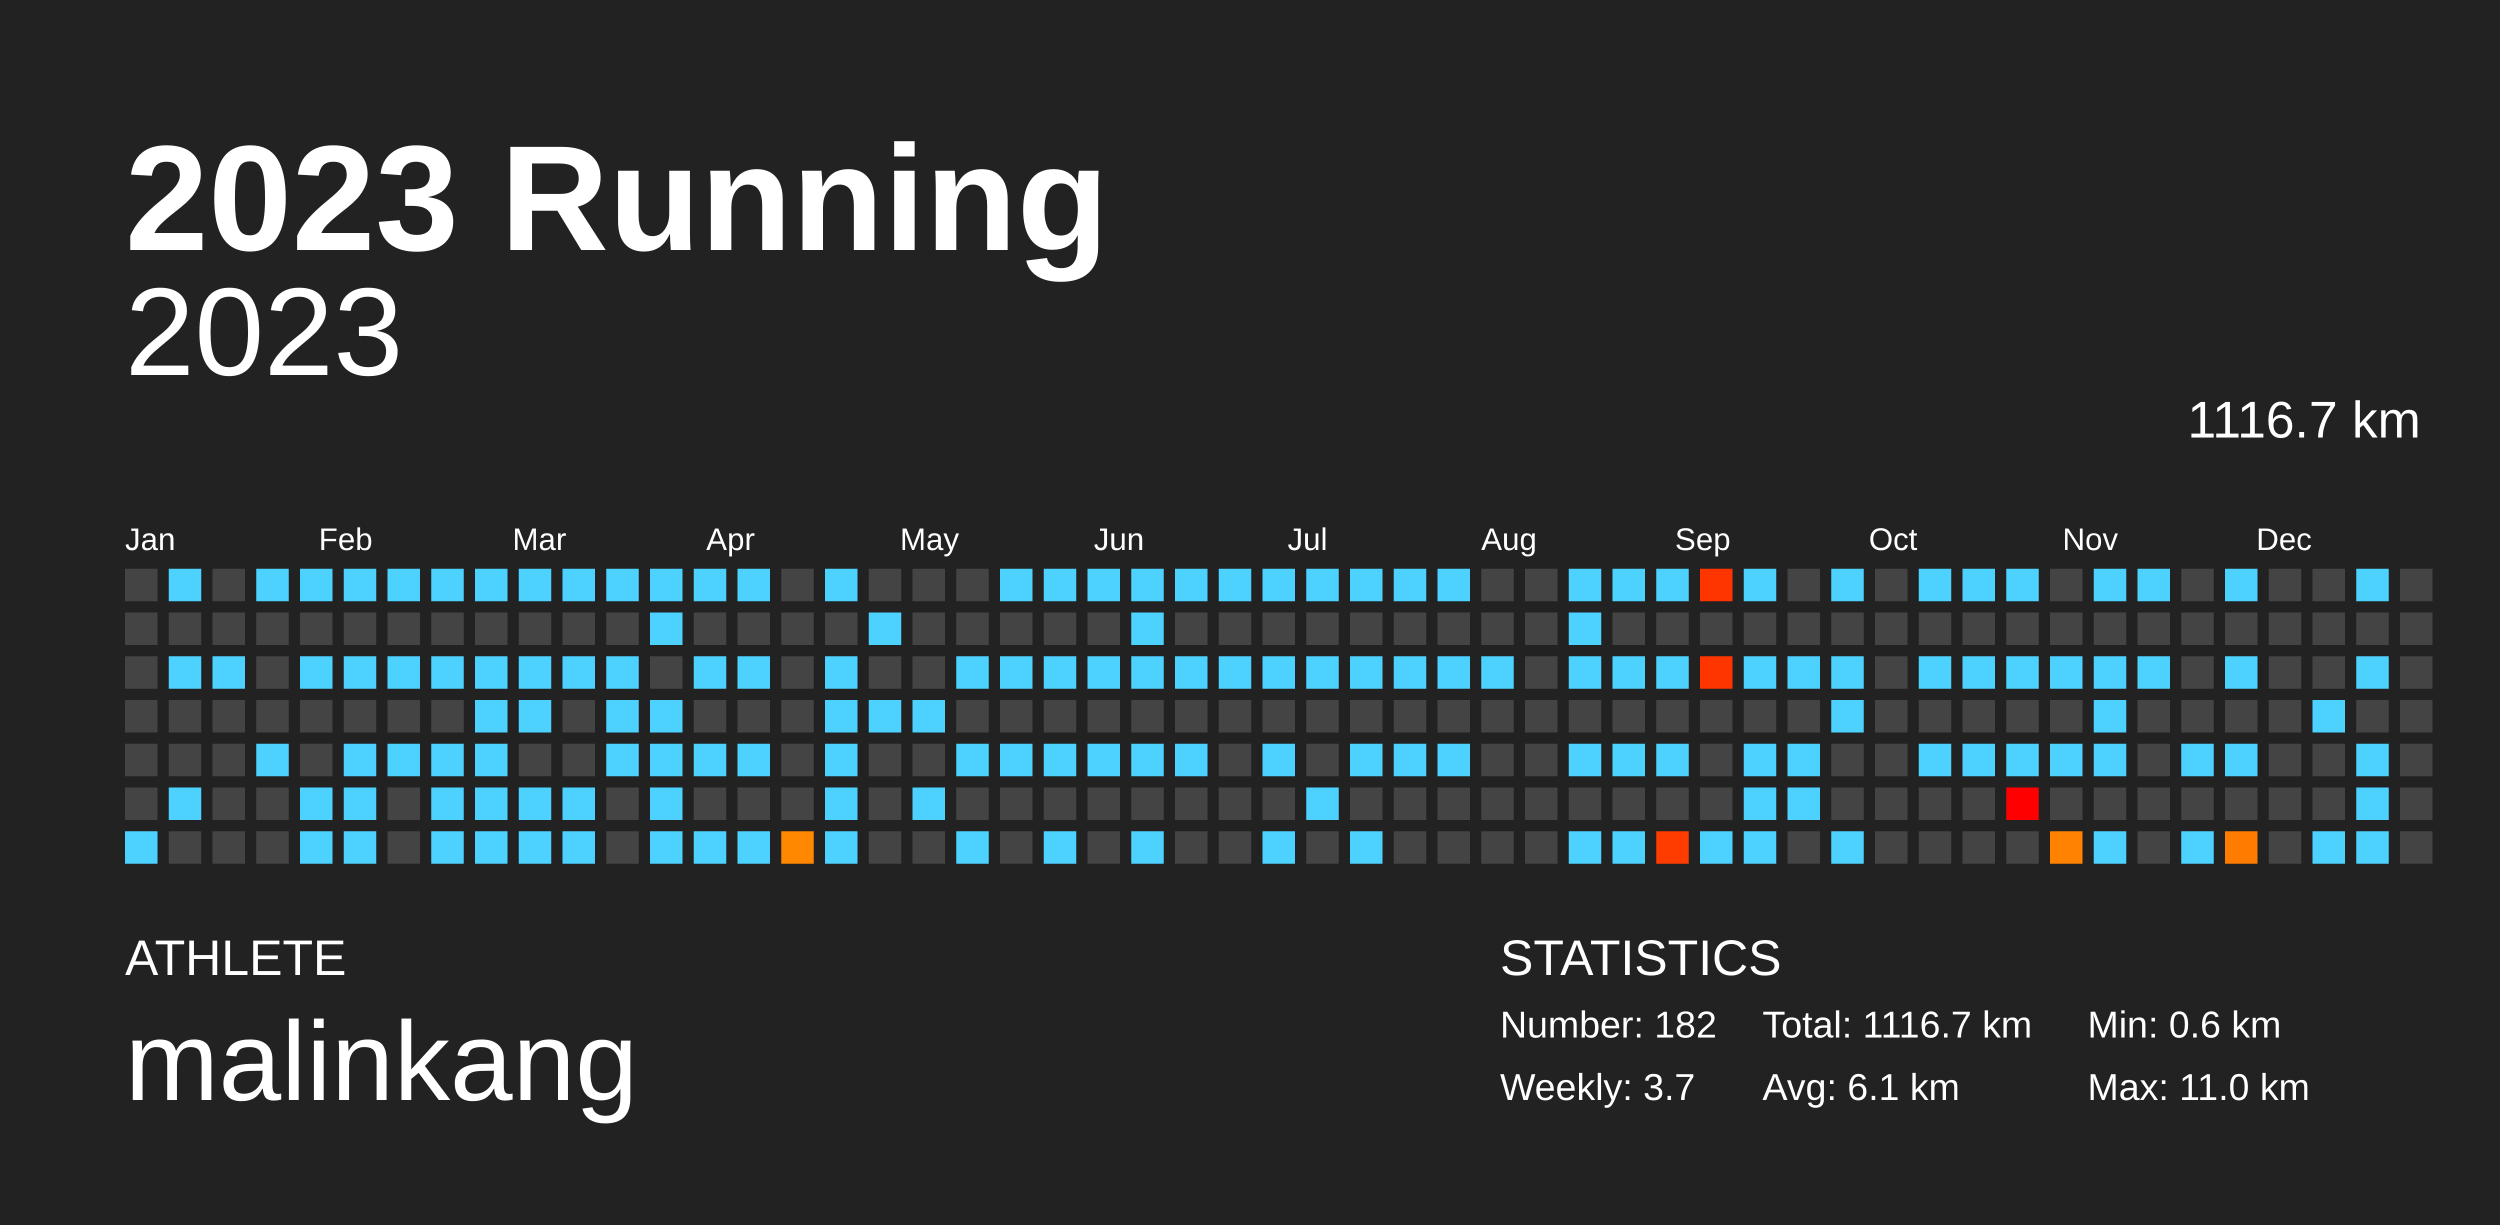
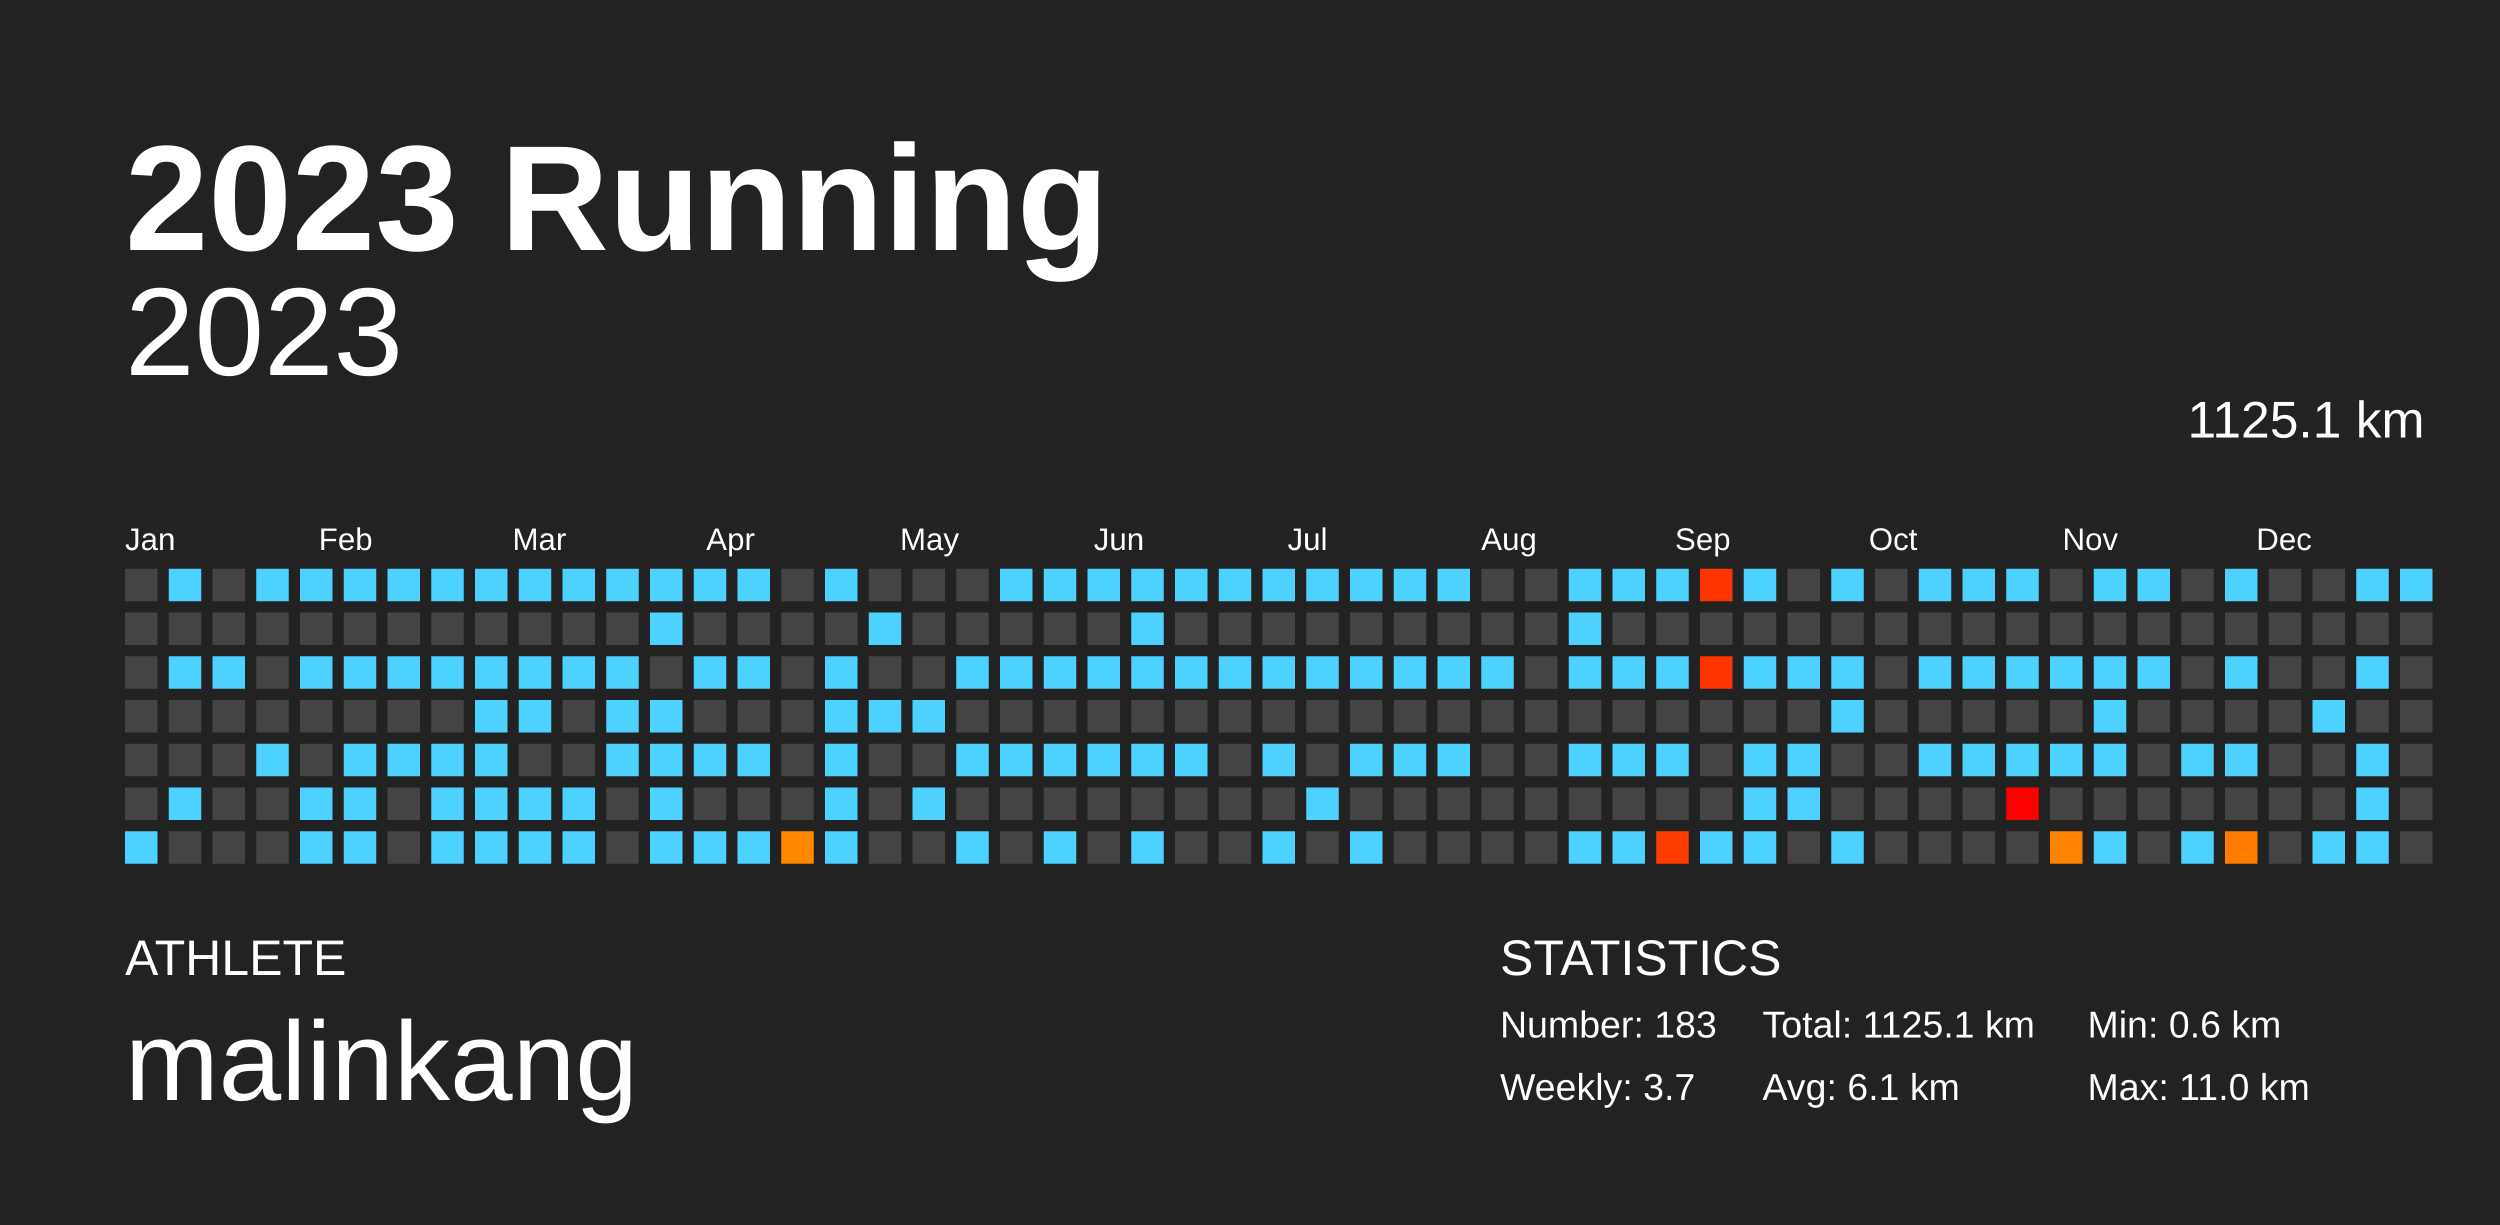
<svg xmlns="http://www.w3.org/2000/svg" baseProfile="full" height="98mm" version="1.1" viewBox="0,0,200,98" width="200mm">
  <defs />
  <rect fill="#222222" height="98" width="200" x="0" y="0" />
  <text fill="#FFFFFF" style="font-size:12px; font-family:Arial; font-weight:bold;" x="10" y="20">2023 Running</text>
  <text fill="#FFFFFF" style="font-size:4px; font-family:Arial" x="10" y="78">ATHLETE</text>
  <text fill="#FFFFFF" style="font-size:9px; font-family:Arial" x="10" y="88">malinkang</text>
  <text fill="#FFFFFF" style="font-size:4px; font-family:Arial" x="120" y="78">STATISTICS</text>
-   <text fill="#FFFFFF" style="font-size:3px; font-family:Arial" x="120" y="83">Number: 182</text>
+   <text fill="#FFFFFF" style="font-size:3px; font-family:Arial" x="120" y="83">Number: 183</text>
  <text fill="#FFFFFF" style="font-size:3px; font-family:Arial" x="120" y="88">Weekly: 3.7</text>
-   <text fill="#FFFFFF" style="font-size:3px; font-family:Arial" x="141" y="83">Total: 1116.7 km</text>
+   <text fill="#FFFFFF" style="font-size:3px; font-family:Arial" x="141" y="83">Total: 1125.1 km</text>
  <text fill="#FFFFFF" style="font-size:3px; font-family:Arial" x="141" y="88">Avg: 6.1 km</text>
  <text fill="#FFFFFF" style="font-size:3px; font-family:Arial" x="167" y="83">Min: 0.6 km</text>
  <text fill="#FFFFFF" style="font-size:3px; font-family:Arial" x="167" y="88">Max: 11.0 km</text>
  <text alignment-baseline="hanging" fill="#FFFFFF" style="font-size:10.0px; font-family:Arial;" x="10" y="30">2023</text>
-   <text alignment-baseline="hanging" fill="#FFFFFF" style="font-size:4.125px; font-family:Arial;" x="175" y="35">1116.7 km</text>
+   <text alignment-baseline="hanging" fill="#FFFFFF" style="font-size:4.125px; font-family:Arial;" x="175" y="35">1125.1 km</text>
  <text fill="#FFFFFF" style="font-size:2.5px; font-family:Arial" x="10.0" y="44">Jan</text>
  <text fill="#FFFFFF" style="font-size:2.5px; font-family:Arial" x="25.5" y="44">Feb</text>
  <text fill="#FFFFFF" style="font-size:2.5px; font-family:Arial" x="41.0" y="44">Mar</text>
  <text fill="#FFFFFF" style="font-size:2.5px; font-family:Arial" x="56.5" y="44">Apr</text>
  <text fill="#FFFFFF" style="font-size:2.5px; font-family:Arial" x="72.0" y="44">May</text>
  <text fill="#FFFFFF" style="font-size:2.5px; font-family:Arial" x="87.5" y="44">Jun</text>
  <text fill="#FFFFFF" style="font-size:2.5px; font-family:Arial" x="103.0" y="44">Jul</text>
  <text fill="#FFFFFF" style="font-size:2.5px; font-family:Arial" x="118.5" y="44">Aug</text>
  <text fill="#FFFFFF" style="font-size:2.5px; font-family:Arial" x="134.0" y="44">Sep</text>
  <text fill="#FFFFFF" style="font-size:2.5px; font-family:Arial" x="149.5" y="44">Oct</text>
  <text fill="#FFFFFF" style="font-size:2.5px; font-family:Arial" x="165.0" y="44">Nov</text>
  <text fill="#FFFFFF" style="font-size:2.5px; font-family:Arial" x="180.5" y="44">Dec</text>
  <rect fill="#444444" height="2.6" width="2.6" x="10.0" y="45.5" />
  <rect fill="#444444" height="2.6" width="2.6" x="10.0" y="49.0" />
  <rect fill="#444444" height="2.6" width="2.6" x="10.0" y="52.5" />
  <rect fill="#444444" height="2.6" width="2.6" x="10.0" y="56.0" />
  <rect fill="#444444" height="2.6" width="2.6" x="10.0" y="59.5" />
  <rect fill="#444444" height="2.6" width="2.6" x="10.0" y="63.0" />
  <rect fill="#4dd2ff" height="2.6" width="2.6" x="10.0" y="66.5" />
  <rect fill="#4dd2ff" height="2.6" width="2.6" x="13.5" y="45.5" />
  <rect fill="#444444" height="2.6" width="2.6" x="13.5" y="49.0" />
  <rect fill="#4dd2ff" height="2.6" width="2.6" x="13.5" y="52.5" />
  <rect fill="#444444" height="2.6" width="2.6" x="13.5" y="56.0" />
  <rect fill="#444444" height="2.6" width="2.6" x="13.5" y="59.5" />
  <rect fill="#4dd2ff" height="2.6" width="2.6" x="13.5" y="63.0" />
  <rect fill="#444444" height="2.6" width="2.6" x="13.5" y="66.5" />
  <rect fill="#444444" height="2.6" width="2.6" x="17.0" y="45.5" />
  <rect fill="#444444" height="2.6" width="2.6" x="17.0" y="49.0" />
  <rect fill="#4dd2ff" height="2.6" width="2.6" x="17.0" y="52.5" />
  <rect fill="#444444" height="2.6" width="2.6" x="17.0" y="56.0" />
  <rect fill="#444444" height="2.6" width="2.6" x="17.0" y="59.5" />
  <rect fill="#444444" height="2.6" width="2.6" x="17.0" y="63.0" />
  <rect fill="#444444" height="2.6" width="2.6" x="17.0" y="66.5" />
  <rect fill="#4dd2ff" height="2.6" width="2.6" x="20.5" y="45.5" />
  <rect fill="#444444" height="2.6" width="2.6" x="20.5" y="49.0" />
  <rect fill="#444444" height="2.6" width="2.6" x="20.5" y="52.5" />
  <rect fill="#444444" height="2.6" width="2.6" x="20.5" y="56.0" />
  <rect fill="#4dd2ff" height="2.6" width="2.6" x="20.5" y="59.5" />
  <rect fill="#444444" height="2.6" width="2.6" x="20.5" y="63.0" />
  <rect fill="#444444" height="2.6" width="2.6" x="20.5" y="66.5" />
  <rect fill="#4dd2ff" height="2.6" width="2.6" x="24.0" y="45.5" />
  <rect fill="#444444" height="2.6" width="2.6" x="24.0" y="49.0" />
  <rect fill="#4dd2ff" height="2.6" width="2.6" x="24.0" y="52.5" />
  <rect fill="#444444" height="2.6" width="2.6" x="24.0" y="56.0" />
  <rect fill="#444444" height="2.6" width="2.6" x="24.0" y="59.5" />
  <rect fill="#4dd2ff" height="2.6" width="2.6" x="24.0" y="63.0" />
  <rect fill="#4dd2ff" height="2.6" width="2.6" x="24.0" y="66.5" />
  <rect fill="#4dd2ff" height="2.6" width="2.6" x="27.5" y="45.5" />
  <rect fill="#444444" height="2.6" width="2.6" x="27.5" y="49.0" />
  <rect fill="#4dd2ff" height="2.6" width="2.6" x="27.5" y="52.5" />
  <rect fill="#444444" height="2.6" width="2.6" x="27.5" y="56.0" />
  <rect fill="#4dd2ff" height="2.6" width="2.6" x="27.5" y="59.5" />
  <rect fill="#4dd2ff" height="2.6" width="2.6" x="27.5" y="63.0" />
  <rect fill="#4dd2ff" height="2.6" width="2.6" x="27.5" y="66.5" />
  <rect fill="#4dd2ff" height="2.6" width="2.6" x="31.0" y="45.5" />
  <rect fill="#444444" height="2.6" width="2.6" x="31.0" y="49.0" />
  <rect fill="#4dd2ff" height="2.6" width="2.6" x="31.0" y="52.5" />
  <rect fill="#444444" height="2.6" width="2.6" x="31.0" y="56.0" />
  <rect fill="#4dd2ff" height="2.6" width="2.6" x="31.0" y="59.5" />
  <rect fill="#444444" height="2.6" width="2.6" x="31.0" y="63.0" />
  <rect fill="#444444" height="2.6" width="2.6" x="31.0" y="66.5" />
  <rect fill="#4dd2ff" height="2.6" width="2.6" x="34.5" y="45.5" />
  <rect fill="#444444" height="2.6" width="2.6" x="34.5" y="49.0" />
  <rect fill="#4dd2ff" height="2.6" width="2.6" x="34.5" y="52.5" />
  <rect fill="#444444" height="2.6" width="2.6" x="34.5" y="56.0" />
  <rect fill="#4dd2ff" height="2.6" width="2.6" x="34.5" y="59.5" />
  <rect fill="#4dd2ff" height="2.6" width="2.6" x="34.5" y="63.0" />
  <rect fill="#4dd2ff" height="2.6" width="2.6" x="34.5" y="66.5" />
  <rect fill="#4dd2ff" height="2.6" width="2.6" x="38.0" y="45.5" />
  <rect fill="#444444" height="2.6" width="2.6" x="38.0" y="49.0" />
  <rect fill="#4dd2ff" height="2.6" width="2.6" x="38.0" y="52.5" />
  <rect fill="#4dd2ff" height="2.6" width="2.6" x="38.0" y="56.0" />
  <rect fill="#4dd2ff" height="2.6" width="2.6" x="38.0" y="59.5" />
  <rect fill="#4dd2ff" height="2.6" width="2.6" x="38.0" y="63.0" />
  <rect fill="#4dd2ff" height="2.6" width="2.6" x="38.0" y="66.5" />
  <rect fill="#4dd2ff" height="2.6" width="2.6" x="41.5" y="45.5" />
  <rect fill="#444444" height="2.6" width="2.6" x="41.5" y="49.0" />
  <rect fill="#4dd2ff" height="2.6" width="2.6" x="41.5" y="52.5" />
  <rect fill="#4dd2ff" height="2.6" width="2.6" x="41.5" y="56.0" />
  <rect fill="#444444" height="2.6" width="2.6" x="41.5" y="59.5" />
  <rect fill="#4dd2ff" height="2.6" width="2.6" x="41.5" y="63.0" />
  <rect fill="#4dd2ff" height="2.6" width="2.6" x="41.5" y="66.5" />
  <rect fill="#4dd2ff" height="2.6" width="2.6" x="45.0" y="45.5" />
  <rect fill="#444444" height="2.6" width="2.6" x="45.0" y="49.0" />
  <rect fill="#4dd2ff" height="2.6" width="2.6" x="45.0" y="52.5" />
  <rect fill="#444444" height="2.6" width="2.6" x="45.0" y="56.0" />
  <rect fill="#444444" height="2.6" width="2.6" x="45.0" y="59.5" />
  <rect fill="#4dd2ff" height="2.6" width="2.6" x="45.0" y="63.0" />
  <rect fill="#4dd2ff" height="2.6" width="2.6" x="45.0" y="66.5" />
  <rect fill="#4dd2ff" height="2.6" width="2.6" x="48.5" y="45.5" />
  <rect fill="#444444" height="2.6" width="2.6" x="48.5" y="49.0" />
  <rect fill="#4dd2ff" height="2.6" width="2.6" x="48.5" y="52.5" />
  <rect fill="#4dd2ff" height="2.6" width="2.6" x="48.5" y="56.0" />
  <rect fill="#4dd2ff" height="2.6" width="2.6" x="48.5" y="59.5" />
  <rect fill="#444444" height="2.6" width="2.6" x="48.5" y="63.0" />
  <rect fill="#444444" height="2.6" width="2.6" x="48.5" y="66.5" />
  <rect fill="#4dd2ff" height="2.6" width="2.6" x="52.0" y="45.5" />
  <rect fill="#4dd2ff" height="2.6" width="2.6" x="52.0" y="49.0" />
  <rect fill="#444444" height="2.6" width="2.6" x="52.0" y="52.5" />
  <rect fill="#4dd2ff" height="2.6" width="2.6" x="52.0" y="56.0" />
  <rect fill="#4dd2ff" height="2.6" width="2.6" x="52.0" y="59.5" />
  <rect fill="#4dd2ff" height="2.6" width="2.6" x="52.0" y="63.0" />
  <rect fill="#4dd2ff" height="2.6" width="2.6" x="52.0" y="66.5" />
  <rect fill="#4dd2ff" height="2.6" width="2.6" x="55.5" y="45.5" />
  <rect fill="#444444" height="2.6" width="2.6" x="55.5" y="49.0" />
  <rect fill="#4dd2ff" height="2.6" width="2.6" x="55.5" y="52.5" />
  <rect fill="#444444" height="2.6" width="2.6" x="55.5" y="56.0" />
  <rect fill="#4dd2ff" height="2.6" width="2.6" x="55.5" y="59.5" />
  <rect fill="#444444" height="2.6" width="2.6" x="55.5" y="63.0" />
  <rect fill="#4dd2ff" height="2.6" width="2.6" x="55.5" y="66.5" />
  <rect fill="#4dd2ff" height="2.6" width="2.6" x="59.0" y="45.5" />
  <rect fill="#444444" height="2.6" width="2.6" x="59.0" y="49.0" />
  <rect fill="#4dd2ff" height="2.6" width="2.6" x="59.0" y="52.5" />
  <rect fill="#444444" height="2.6" width="2.6" x="59.0" y="56.0" />
  <rect fill="#4dd2ff" height="2.6" width="2.6" x="59.0" y="59.5" />
  <rect fill="#444444" height="2.6" width="2.6" x="59.0" y="63.0" />
  <rect fill="#4dd2ff" height="2.6" width="2.6" x="59.0" y="66.5" />
  <rect fill="#444444" height="2.6" width="2.6" x="62.5" y="45.5" />
  <rect fill="#444444" height="2.6" width="2.6" x="62.5" y="49.0" />
  <rect fill="#444444" height="2.6" width="2.6" x="62.5" y="52.5" />
  <rect fill="#444444" height="2.6" width="2.6" x="62.5" y="56.0" />
  <rect fill="#444444" height="2.6" width="2.6" x="62.5" y="59.5" />
  <rect fill="#444444" height="2.6" width="2.6" x="62.5" y="63.0" />
  <rect fill="#ff8800" height="2.6" width="2.6" x="62.5" y="66.5" />
  <rect fill="#4dd2ff" height="2.6" width="2.6" x="66.0" y="45.5" />
  <rect fill="#444444" height="2.6" width="2.6" x="66.0" y="49.0" />
  <rect fill="#4dd2ff" height="2.6" width="2.6" x="66.0" y="52.5" />
  <rect fill="#4dd2ff" height="2.6" width="2.6" x="66.0" y="56.0" />
  <rect fill="#4dd2ff" height="2.6" width="2.6" x="66.0" y="59.5" />
  <rect fill="#4dd2ff" height="2.6" width="2.6" x="66.0" y="63.0" />
  <rect fill="#4dd2ff" height="2.6" width="2.6" x="66.0" y="66.5" />
  <rect fill="#444444" height="2.6" width="2.6" x="69.5" y="45.5" />
  <rect fill="#4dd2ff" height="2.6" width="2.6" x="69.5" y="49.0" />
  <rect fill="#444444" height="2.6" width="2.6" x="69.5" y="52.5" />
  <rect fill="#4dd2ff" height="2.6" width="2.6" x="69.5" y="56.0" />
  <rect fill="#444444" height="2.6" width="2.6" x="69.5" y="59.5" />
  <rect fill="#444444" height="2.6" width="2.6" x="69.5" y="63.0" />
  <rect fill="#444444" height="2.6" width="2.6" x="69.5" y="66.5" />
  <rect fill="#444444" height="2.6" width="2.6" x="73.0" y="45.5" />
  <rect fill="#444444" height="2.6" width="2.6" x="73.0" y="49.0" />
  <rect fill="#444444" height="2.6" width="2.6" x="73.0" y="52.5" />
  <rect fill="#4dd2ff" height="2.6" width="2.6" x="73.0" y="56.0" />
  <rect fill="#444444" height="2.6" width="2.6" x="73.0" y="59.5" />
  <rect fill="#4dd2ff" height="2.6" width="2.6" x="73.0" y="63.0" />
  <rect fill="#444444" height="2.6" width="2.6" x="73.0" y="66.5" />
  <rect fill="#444444" height="2.6" width="2.6" x="76.5" y="45.5" />
  <rect fill="#444444" height="2.6" width="2.6" x="76.5" y="49.0" />
  <rect fill="#4dd2ff" height="2.6" width="2.6" x="76.5" y="52.5" />
  <rect fill="#444444" height="2.6" width="2.6" x="76.5" y="56.0" />
  <rect fill="#4dd2ff" height="2.6" width="2.6" x="76.5" y="59.5" />
  <rect fill="#444444" height="2.6" width="2.6" x="76.5" y="63.0" />
  <rect fill="#4dd2ff" height="2.6" width="2.6" x="76.5" y="66.5" />
  <rect fill="#4dd2ff" height="2.6" width="2.6" x="80.0" y="45.5" />
  <rect fill="#444444" height="2.6" width="2.6" x="80.0" y="49.0" />
  <rect fill="#4dd2ff" height="2.6" width="2.6" x="80.0" y="52.5" />
  <rect fill="#444444" height="2.6" width="2.6" x="80.0" y="56.0" />
  <rect fill="#4dd2ff" height="2.6" width="2.6" x="80.0" y="59.5" />
  <rect fill="#444444" height="2.6" width="2.6" x="80.0" y="63.0" />
  <rect fill="#444444" height="2.6" width="2.6" x="80.0" y="66.5" />
  <rect fill="#4dd2ff" height="2.6" width="2.6" x="83.5" y="45.5" />
  <rect fill="#444444" height="2.6" width="2.6" x="83.5" y="49.0" />
  <rect fill="#4dd2ff" height="2.6" width="2.6" x="83.5" y="52.5" />
  <rect fill="#444444" height="2.6" width="2.6" x="83.5" y="56.0" />
  <rect fill="#4dd2ff" height="2.6" width="2.6" x="83.5" y="59.5" />
  <rect fill="#444444" height="2.6" width="2.6" x="83.5" y="63.0" />
  <rect fill="#4dd2ff" height="2.6" width="2.6" x="83.5" y="66.5" />
  <rect fill="#4dd2ff" height="2.6" width="2.6" x="87.0" y="45.5" />
  <rect fill="#444444" height="2.6" width="2.6" x="87.0" y="49.0" />
  <rect fill="#4dd2ff" height="2.6" width="2.6" x="87.0" y="52.5" />
  <rect fill="#444444" height="2.6" width="2.6" x="87.0" y="56.0" />
  <rect fill="#4dd2ff" height="2.6" width="2.6" x="87.0" y="59.5" />
  <rect fill="#444444" height="2.6" width="2.6" x="87.0" y="63.0" />
  <rect fill="#444444" height="2.6" width="2.6" x="87.0" y="66.5" />
  <rect fill="#4dd2ff" height="2.6" width="2.6" x="90.5" y="45.5" />
  <rect fill="#4dd2ff" height="2.6" width="2.6" x="90.5" y="49.0" />
  <rect fill="#4dd2ff" height="2.6" width="2.6" x="90.5" y="52.5" />
  <rect fill="#444444" height="2.6" width="2.6" x="90.5" y="56.0" />
  <rect fill="#4dd2ff" height="2.6" width="2.6" x="90.5" y="59.5" />
  <rect fill="#444444" height="2.6" width="2.6" x="90.5" y="63.0" />
  <rect fill="#4dd2ff" height="2.6" width="2.6" x="90.5" y="66.5" />
  <rect fill="#4dd2ff" height="2.6" width="2.6" x="94.0" y="45.5" />
  <rect fill="#444444" height="2.6" width="2.6" x="94.0" y="49.0" />
  <rect fill="#4dd2ff" height="2.6" width="2.6" x="94.0" y="52.5" />
  <rect fill="#444444" height="2.6" width="2.6" x="94.0" y="56.0" />
  <rect fill="#4dd2ff" height="2.6" width="2.6" x="94.0" y="59.5" />
  <rect fill="#444444" height="2.6" width="2.6" x="94.0" y="63.0" />
  <rect fill="#444444" height="2.6" width="2.6" x="94.0" y="66.5" />
  <rect fill="#4dd2ff" height="2.6" width="2.6" x="97.5" y="45.5" />
  <rect fill="#444444" height="2.6" width="2.6" x="97.5" y="49.0" />
  <rect fill="#4dd2ff" height="2.6" width="2.6" x="97.5" y="52.5" />
  <rect fill="#444444" height="2.6" width="2.6" x="97.5" y="56.0" />
  <rect fill="#444444" height="2.6" width="2.6" x="97.5" y="59.5" />
  <rect fill="#444444" height="2.6" width="2.6" x="97.5" y="63.0" />
  <rect fill="#444444" height="2.6" width="2.6" x="97.5" y="66.5" />
  <rect fill="#4dd2ff" height="2.6" width="2.6" x="101.0" y="45.5" />
  <rect fill="#444444" height="2.6" width="2.6" x="101.0" y="49.0" />
  <rect fill="#4dd2ff" height="2.6" width="2.6" x="101.0" y="52.5" />
  <rect fill="#444444" height="2.6" width="2.6" x="101.0" y="56.0" />
  <rect fill="#4dd2ff" height="2.6" width="2.6" x="101.0" y="59.5" />
  <rect fill="#444444" height="2.6" width="2.6" x="101.0" y="63.0" />
  <rect fill="#4dd2ff" height="2.6" width="2.6" x="101.0" y="66.5" />
  <rect fill="#4dd2ff" height="2.6" width="2.6" x="104.5" y="45.5" />
  <rect fill="#444444" height="2.6" width="2.6" x="104.5" y="49.0" />
  <rect fill="#4dd2ff" height="2.6" width="2.6" x="104.5" y="52.5" />
  <rect fill="#444444" height="2.6" width="2.6" x="104.5" y="56.0" />
  <rect fill="#444444" height="2.6" width="2.6" x="104.5" y="59.5" />
  <rect fill="#4dd2ff" height="2.6" width="2.6" x="104.5" y="63.0" />
  <rect fill="#444444" height="2.6" width="2.6" x="104.5" y="66.5" />
  <rect fill="#4dd2ff" height="2.6" width="2.6" x="108.0" y="45.5" />
  <rect fill="#444444" height="2.6" width="2.6" x="108.0" y="49.0" />
  <rect fill="#4dd2ff" height="2.6" width="2.6" x="108.0" y="52.5" />
  <rect fill="#444444" height="2.6" width="2.6" x="108.0" y="56.0" />
  <rect fill="#4dd2ff" height="2.6" width="2.6" x="108.0" y="59.5" />
  <rect fill="#444444" height="2.6" width="2.6" x="108.0" y="63.0" />
  <rect fill="#4dd2ff" height="2.6" width="2.6" x="108.0" y="66.5" />
  <rect fill="#4dd2ff" height="2.6" width="2.6" x="111.5" y="45.5" />
  <rect fill="#444444" height="2.6" width="2.6" x="111.5" y="49.0" />
  <rect fill="#4dd2ff" height="2.6" width="2.6" x="111.5" y="52.5" />
  <rect fill="#444444" height="2.6" width="2.6" x="111.5" y="56.0" />
  <rect fill="#4dd2ff" height="2.6" width="2.6" x="111.5" y="59.5" />
  <rect fill="#444444" height="2.6" width="2.6" x="111.5" y="63.0" />
  <rect fill="#444444" height="2.6" width="2.6" x="111.5" y="66.5" />
  <rect fill="#4dd2ff" height="2.6" width="2.6" x="115.0" y="45.5" />
  <rect fill="#444444" height="2.6" width="2.6" x="115.0" y="49.0" />
  <rect fill="#4dd2ff" height="2.6" width="2.6" x="115.0" y="52.5" />
  <rect fill="#444444" height="2.6" width="2.6" x="115.0" y="56.0" />
  <rect fill="#4dd2ff" height="2.6" width="2.6" x="115.0" y="59.5" />
  <rect fill="#444444" height="2.6" width="2.6" x="115.0" y="63.0" />
  <rect fill="#444444" height="2.6" width="2.6" x="115.0" y="66.5" />
  <rect fill="#444444" height="2.6" width="2.6" x="118.5" y="45.5" />
  <rect fill="#444444" height="2.6" width="2.6" x="118.5" y="49.0" />
  <rect fill="#4dd2ff" height="2.6" width="2.6" x="118.5" y="52.5" />
  <rect fill="#444444" height="2.6" width="2.6" x="118.5" y="56.0" />
  <rect fill="#444444" height="2.6" width="2.6" x="118.5" y="59.5" />
  <rect fill="#444444" height="2.6" width="2.6" x="118.5" y="63.0" />
  <rect fill="#444444" height="2.6" width="2.6" x="118.5" y="66.5" />
  <rect fill="#444444" height="2.6" width="2.6" x="122.0" y="45.5" />
  <rect fill="#444444" height="2.6" width="2.6" x="122.0" y="49.0" />
  <rect fill="#444444" height="2.6" width="2.6" x="122.0" y="52.5" />
  <rect fill="#444444" height="2.6" width="2.6" x="122.0" y="56.0" />
  <rect fill="#444444" height="2.6" width="2.6" x="122.0" y="59.5" />
  <rect fill="#444444" height="2.6" width="2.6" x="122.0" y="63.0" />
  <rect fill="#444444" height="2.6" width="2.6" x="122.0" y="66.5" />
  <rect fill="#4dd2ff" height="2.6" width="2.6" x="125.5" y="45.5" />
  <rect fill="#4dd2ff" height="2.6" width="2.6" x="125.5" y="49.0" />
  <rect fill="#4dd2ff" height="2.6" width="2.6" x="125.5" y="52.5" />
  <rect fill="#444444" height="2.6" width="2.6" x="125.5" y="56.0" />
  <rect fill="#4dd2ff" height="2.6" width="2.6" x="125.5" y="59.5" />
  <rect fill="#444444" height="2.6" width="2.6" x="125.5" y="63.0" />
  <rect fill="#4dd2ff" height="2.6" width="2.6" x="125.5" y="66.5" />
  <rect fill="#4dd2ff" height="2.6" width="2.6" x="129.0" y="45.5" />
  <rect fill="#444444" height="2.6" width="2.6" x="129.0" y="49.0" />
  <rect fill="#4dd2ff" height="2.6" width="2.6" x="129.0" y="52.5" />
  <rect fill="#444444" height="2.6" width="2.6" x="129.0" y="56.0" />
  <rect fill="#4dd2ff" height="2.6" width="2.6" x="129.0" y="59.5" />
  <rect fill="#444444" height="2.6" width="2.6" x="129.0" y="63.0" />
  <rect fill="#4dd2ff" height="2.6" width="2.6" x="129.0" y="66.5" />
  <rect fill="#4dd2ff" height="2.6" width="2.6" x="132.5" y="45.5" />
  <rect fill="#444444" height="2.6" width="2.6" x="132.5" y="49.0" />
  <rect fill="#4dd2ff" height="2.6" width="2.6" x="132.5" y="52.5" />
  <rect fill="#444444" height="2.6" width="2.6" x="132.5" y="56.0" />
  <rect fill="#4dd2ff" height="2.6" width="2.6" x="132.5" y="59.5" />
  <rect fill="#444444" height="2.6" width="2.6" x="132.5" y="63.0" />
  <rect fill="#ff3c00" height="2.6" width="2.6" x="132.5" y="66.5" />
  <rect fill="#ff3500" height="2.6" width="2.6" x="136.0" y="45.5" />
  <rect fill="#444444" height="2.6" width="2.6" x="136.0" y="49.0" />
  <rect fill="#ff3500" height="2.6" width="2.6" x="136.0" y="52.5" />
  <rect fill="#444444" height="2.6" width="2.6" x="136.0" y="56.0" />
  <rect fill="#444444" height="2.6" width="2.6" x="136.0" y="59.5" />
  <rect fill="#444444" height="2.6" width="2.6" x="136.0" y="63.0" />
  <rect fill="#4dd2ff" height="2.6" width="2.6" x="136.0" y="66.5" />
  <rect fill="#4dd2ff" height="2.6" width="2.6" x="139.5" y="45.5" />
  <rect fill="#444444" height="2.6" width="2.6" x="139.5" y="49.0" />
  <rect fill="#4dd2ff" height="2.6" width="2.6" x="139.5" y="52.5" />
  <rect fill="#444444" height="2.6" width="2.6" x="139.5" y="56.0" />
  <rect fill="#4dd2ff" height="2.6" width="2.6" x="139.5" y="59.5" />
  <rect fill="#4dd2ff" height="2.6" width="2.6" x="139.5" y="63.0" />
  <rect fill="#4dd2ff" height="2.6" width="2.6" x="139.5" y="66.5" />
  <rect fill="#444444" height="2.6" width="2.6" x="143.0" y="45.5" />
  <rect fill="#444444" height="2.6" width="2.6" x="143.0" y="49.0" />
  <rect fill="#4dd2ff" height="2.6" width="2.6" x="143.0" y="52.5" />
  <rect fill="#444444" height="2.6" width="2.6" x="143.0" y="56.0" />
  <rect fill="#4dd2ff" height="2.6" width="2.6" x="143.0" y="59.5" />
  <rect fill="#4dd2ff" height="2.6" width="2.6" x="143.0" y="63.0" />
  <rect fill="#444444" height="2.6" width="2.6" x="143.0" y="66.5" />
  <rect fill="#4dd2ff" height="2.6" width="2.6" x="146.5" y="45.5" />
  <rect fill="#444444" height="2.6" width="2.6" x="146.5" y="49.0" />
  <rect fill="#4dd2ff" height="2.6" width="2.6" x="146.5" y="52.5" />
  <rect fill="#4dd2ff" height="2.6" width="2.6" x="146.5" y="56.0" />
  <rect fill="#444444" height="2.6" width="2.6" x="146.5" y="59.5" />
  <rect fill="#444444" height="2.6" width="2.6" x="146.5" y="63.0" />
  <rect fill="#4dd2ff" height="2.6" width="2.6" x="146.5" y="66.5" />
  <rect fill="#444444" height="2.6" width="2.6" x="150.0" y="45.5" />
  <rect fill="#444444" height="2.6" width="2.6" x="150.0" y="49.0" />
  <rect fill="#444444" height="2.6" width="2.6" x="150.0" y="52.5" />
  <rect fill="#444444" height="2.6" width="2.6" x="150.0" y="56.0" />
  <rect fill="#444444" height="2.6" width="2.6" x="150.0" y="59.5" />
  <rect fill="#444444" height="2.6" width="2.6" x="150.0" y="63.0" />
  <rect fill="#444444" height="2.6" width="2.6" x="150.0" y="66.5" />
  <rect fill="#4dd2ff" height="2.6" width="2.6" x="153.5" y="45.5" />
  <rect fill="#444444" height="2.6" width="2.6" x="153.5" y="49.0" />
  <rect fill="#4dd2ff" height="2.6" width="2.6" x="153.5" y="52.5" />
  <rect fill="#444444" height="2.6" width="2.6" x="153.5" y="56.0" />
  <rect fill="#4dd2ff" height="2.6" width="2.6" x="153.5" y="59.5" />
  <rect fill="#444444" height="2.6" width="2.6" x="153.5" y="63.0" />
  <rect fill="#444444" height="2.6" width="2.6" x="153.5" y="66.5" />
  <rect fill="#4dd2ff" height="2.6" width="2.6" x="157.0" y="45.5" />
  <rect fill="#444444" height="2.6" width="2.6" x="157.0" y="49.0" />
  <rect fill="#4dd2ff" height="2.6" width="2.6" x="157.0" y="52.5" />
  <rect fill="#444444" height="2.6" width="2.6" x="157.0" y="56.0" />
  <rect fill="#4dd2ff" height="2.6" width="2.6" x="157.0" y="59.5" />
  <rect fill="#444444" height="2.6" width="2.6" x="157.0" y="63.0" />
  <rect fill="#444444" height="2.6" width="2.6" x="157.0" y="66.5" />
  <rect fill="#4dd2ff" height="2.6" width="2.6" x="160.5" y="45.5" />
  <rect fill="#444444" height="2.6" width="2.6" x="160.5" y="49.0" />
  <rect fill="#4dd2ff" height="2.6" width="2.6" x="160.5" y="52.5" />
  <rect fill="#444444" height="2.6" width="2.6" x="160.5" y="56.0" />
  <rect fill="#4dd2ff" height="2.6" width="2.6" x="160.5" y="59.5" />
  <rect fill="red" height="2.6" width="2.6" x="160.5" y="63.0" />
  <rect fill="#444444" height="2.6" width="2.6" x="160.5" y="66.5" />
  <rect fill="#444444" height="2.6" width="2.6" x="164.0" y="45.5" />
  <rect fill="#444444" height="2.6" width="2.6" x="164.0" y="49.0" />
  <rect fill="#4dd2ff" height="2.6" width="2.6" x="164.0" y="52.5" />
  <rect fill="#444444" height="2.6" width="2.6" x="164.0" y="56.0" />
  <rect fill="#4dd2ff" height="2.6" width="2.6" x="164.0" y="59.5" />
  <rect fill="#444444" height="2.6" width="2.6" x="164.0" y="63.0" />
  <rect fill="#ff8200" height="2.6" width="2.6" x="164.0" y="66.5" />
  <rect fill="#4dd2ff" height="2.6" width="2.6" x="167.5" y="45.5" />
  <rect fill="#444444" height="2.6" width="2.6" x="167.5" y="49.0" />
  <rect fill="#4dd2ff" height="2.6" width="2.6" x="167.5" y="52.5" />
  <rect fill="#4dd2ff" height="2.6" width="2.6" x="167.5" y="56.0" />
  <rect fill="#4dd2ff" height="2.6" width="2.6" x="167.5" y="59.5" />
  <rect fill="#444444" height="2.6" width="2.6" x="167.5" y="63.0" />
  <rect fill="#4dd2ff" height="2.6" width="2.6" x="167.5" y="66.5" />
  <rect fill="#4dd2ff" height="2.6" width="2.6" x="171.0" y="45.5" />
  <rect fill="#444444" height="2.6" width="2.6" x="171.0" y="49.0" />
  <rect fill="#4dd2ff" height="2.6" width="2.6" x="171.0" y="52.5" />
  <rect fill="#444444" height="2.6" width="2.6" x="171.0" y="56.0" />
  <rect fill="#444444" height="2.6" width="2.6" x="171.0" y="59.5" />
  <rect fill="#444444" height="2.6" width="2.6" x="171.0" y="63.0" />
  <rect fill="#444444" height="2.6" width="2.6" x="171.0" y="66.5" />
  <rect fill="#444444" height="2.6" width="2.6" x="174.5" y="45.5" />
  <rect fill="#444444" height="2.6" width="2.6" x="174.5" y="49.0" />
  <rect fill="#444444" height="2.6" width="2.6" x="174.5" y="52.5" />
  <rect fill="#444444" height="2.6" width="2.6" x="174.5" y="56.0" />
  <rect fill="#4dd2ff" height="2.6" width="2.6" x="174.5" y="59.5" />
  <rect fill="#444444" height="2.6" width="2.6" x="174.5" y="63.0" />
  <rect fill="#4dd2ff" height="2.6" width="2.6" x="174.5" y="66.5" />
  <rect fill="#4dd2ff" height="2.6" width="2.6" x="178.0" y="45.5" />
  <rect fill="#444444" height="2.6" width="2.6" x="178.0" y="49.0" />
  <rect fill="#4dd2ff" height="2.6" width="2.6" x="178.0" y="52.5" />
  <rect fill="#444444" height="2.6" width="2.6" x="178.0" y="56.0" />
  <rect fill="#4dd2ff" height="2.6" width="2.6" x="178.0" y="59.5" />
  <rect fill="#444444" height="2.6" width="2.6" x="178.0" y="63.0" />
  <rect fill="#ff7c00" height="2.6" width="2.6" x="178.0" y="66.5" />
  <rect fill="#444444" height="2.6" width="2.6" x="181.5" y="45.5" />
  <rect fill="#444444" height="2.6" width="2.6" x="181.5" y="49.0" />
  <rect fill="#444444" height="2.6" width="2.6" x="181.5" y="52.5" />
  <rect fill="#444444" height="2.6" width="2.6" x="181.5" y="56.0" />
  <rect fill="#444444" height="2.6" width="2.6" x="181.5" y="59.5" />
  <rect fill="#444444" height="2.6" width="2.6" x="181.5" y="63.0" />
  <rect fill="#444444" height="2.6" width="2.6" x="181.5" y="66.5" />
  <rect fill="#444444" height="2.6" width="2.6" x="185.0" y="45.5" />
  <rect fill="#444444" height="2.6" width="2.6" x="185.0" y="49.0" />
  <rect fill="#444444" height="2.6" width="2.6" x="185.0" y="52.5" />
  <rect fill="#4dd2ff" height="2.6" width="2.6" x="185.0" y="56.0" />
  <rect fill="#444444" height="2.6" width="2.6" x="185.0" y="59.5" />
  <rect fill="#444444" height="2.6" width="2.6" x="185.0" y="63.0" />
  <rect fill="#4dd2ff" height="2.6" width="2.6" x="185.0" y="66.5" />
  <rect fill="#4dd2ff" height="2.6" width="2.6" x="188.5" y="45.5" />
  <rect fill="#444444" height="2.6" width="2.6" x="188.5" y="49.0" />
  <rect fill="#4dd2ff" height="2.6" width="2.6" x="188.5" y="52.5" />
  <rect fill="#444444" height="2.6" width="2.6" x="188.5" y="56.0" />
  <rect fill="#4dd2ff" height="2.6" width="2.6" x="188.5" y="59.5" />
  <rect fill="#4dd2ff" height="2.6" width="2.6" x="188.5" y="63.0" />
  <rect fill="#4dd2ff" height="2.6" width="2.6" x="188.5" y="66.5" />
-   <rect fill="#444444" height="2.6" width="2.6" x="192.0" y="45.5" />
+   <rect fill="#4dd2ff" height="2.6" width="2.6" x="192.0" y="45.5" />
  <rect fill="#444444" height="2.6" width="2.6" x="192.0" y="49.0" />
  <rect fill="#444444" height="2.6" width="2.6" x="192.0" y="52.5" />
  <rect fill="#444444" height="2.6" width="2.6" x="192.0" y="56.0" />
  <rect fill="#444444" height="2.6" width="2.6" x="192.0" y="59.5" />
  <rect fill="#444444" height="2.6" width="2.6" x="192.0" y="63.0" />
  <rect fill="#444444" height="2.6" width="2.6" x="192.0" y="66.5" />
</svg>
